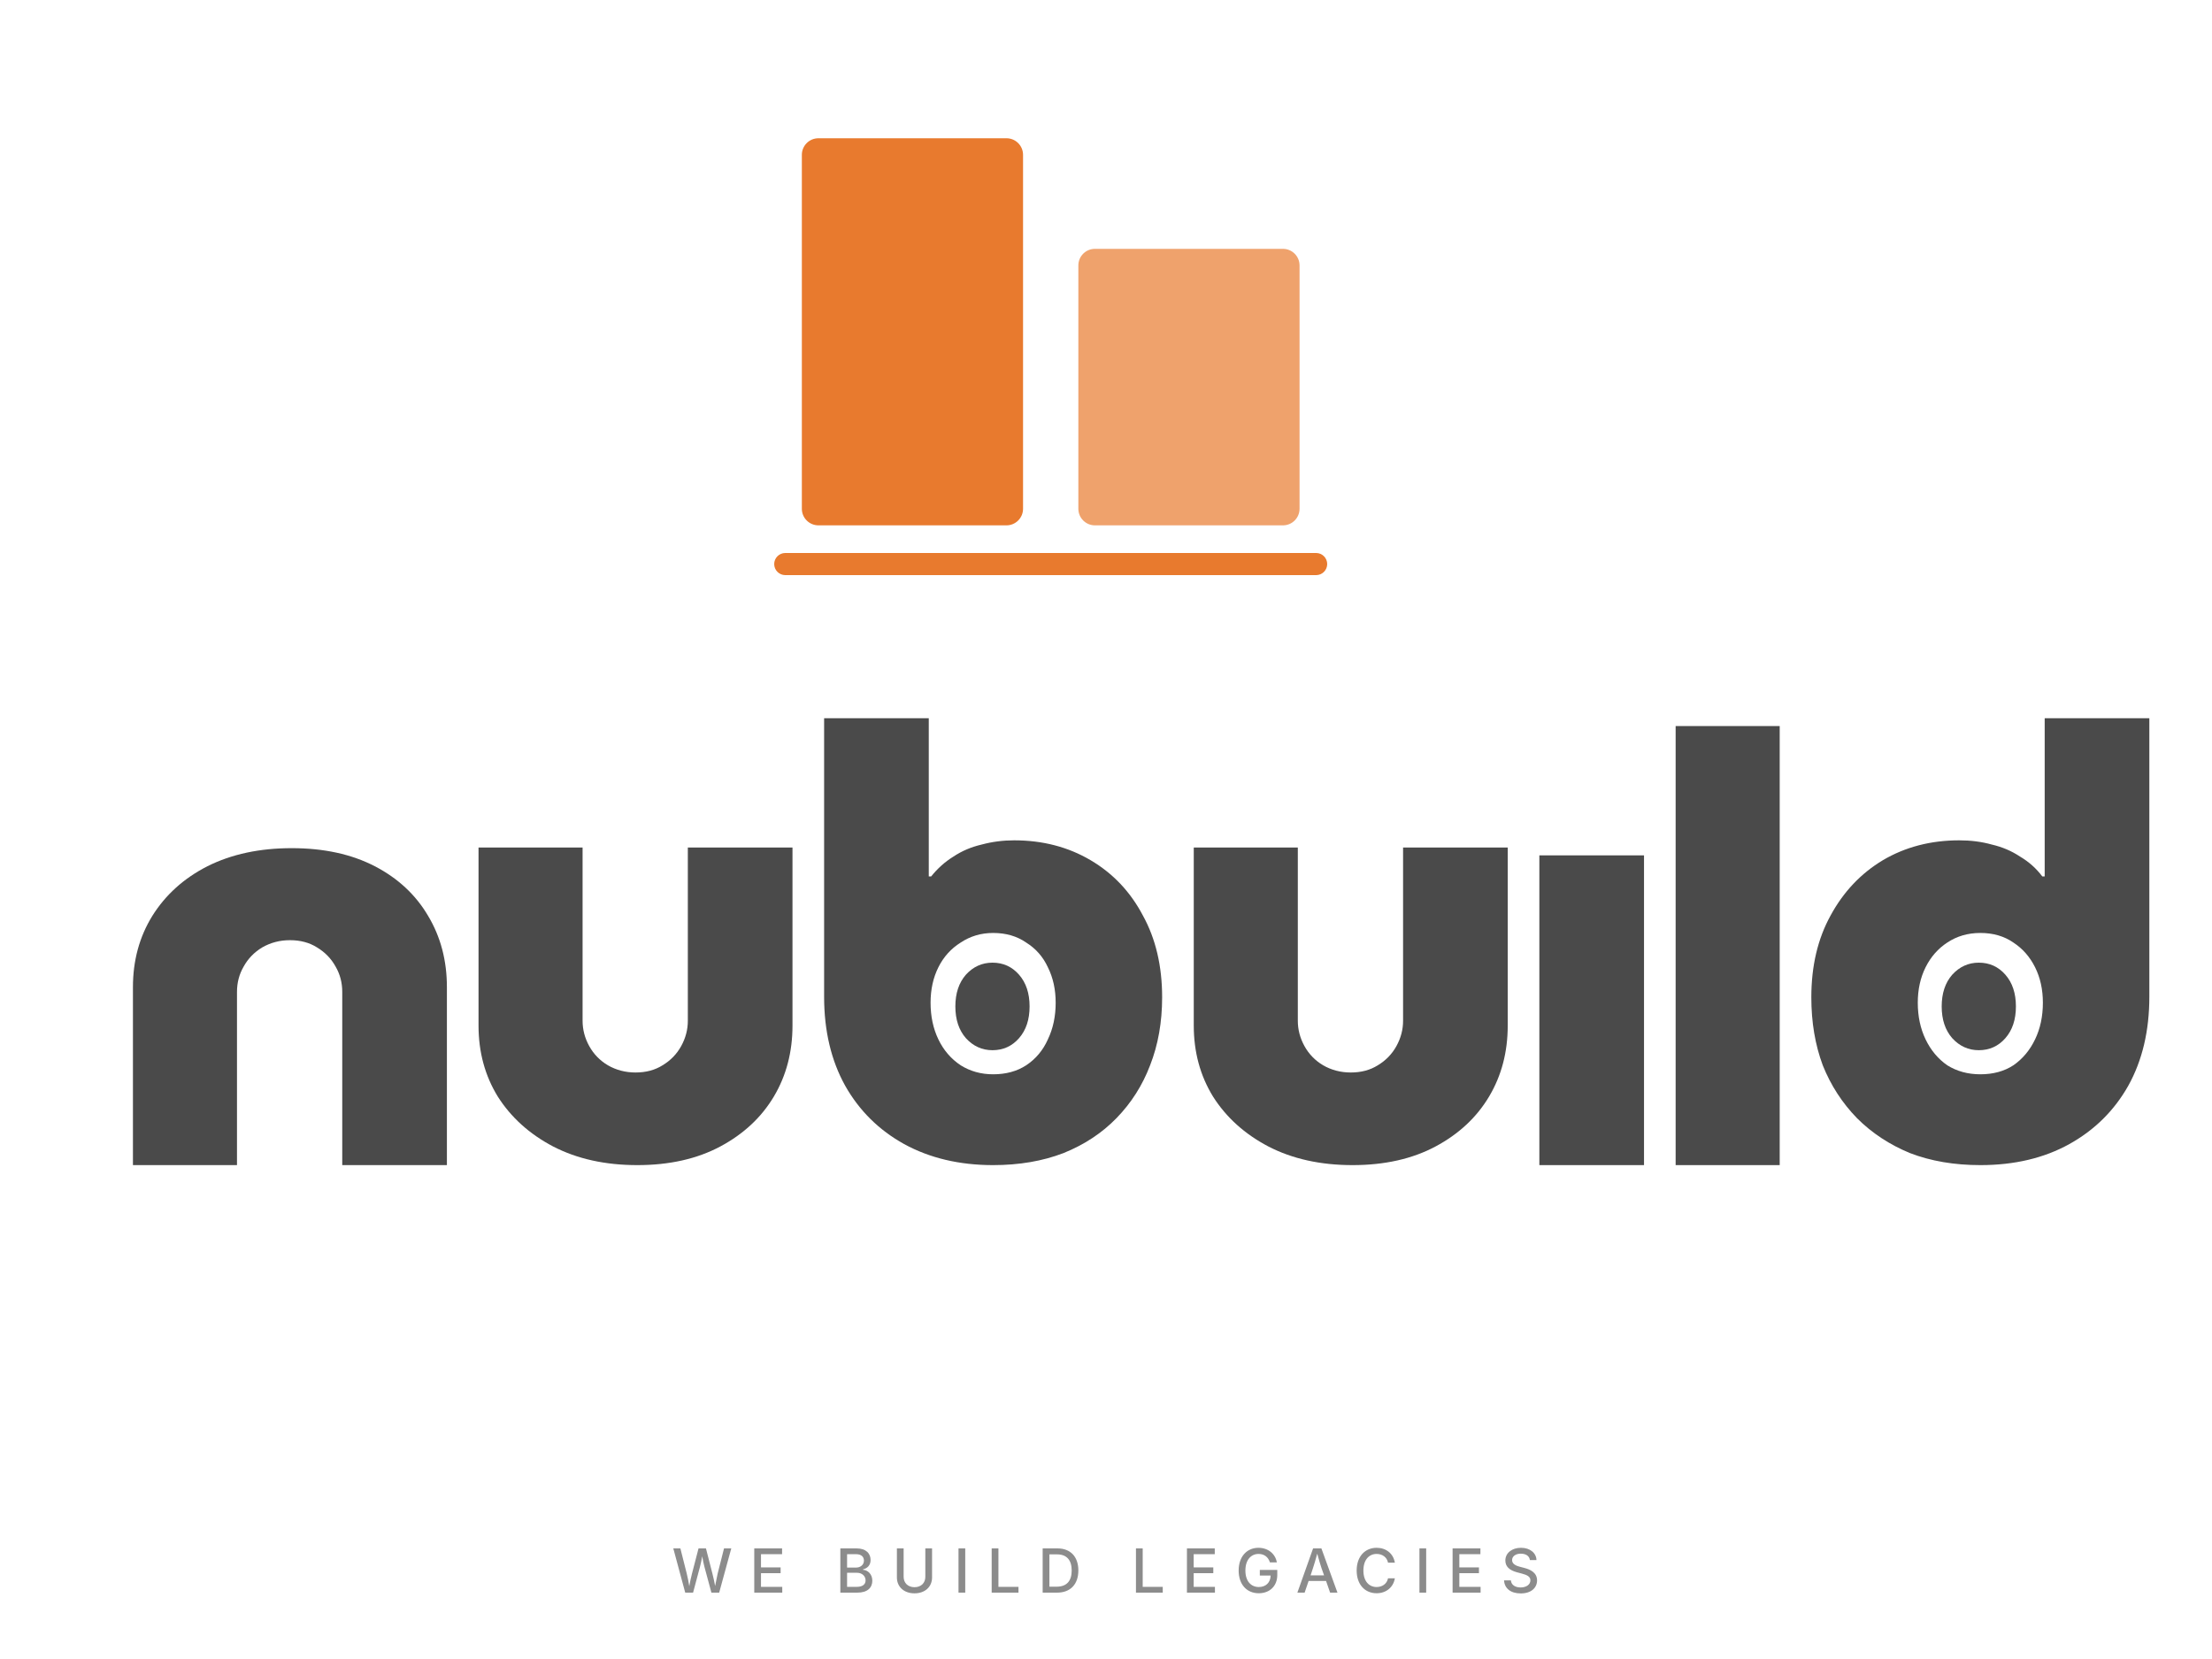
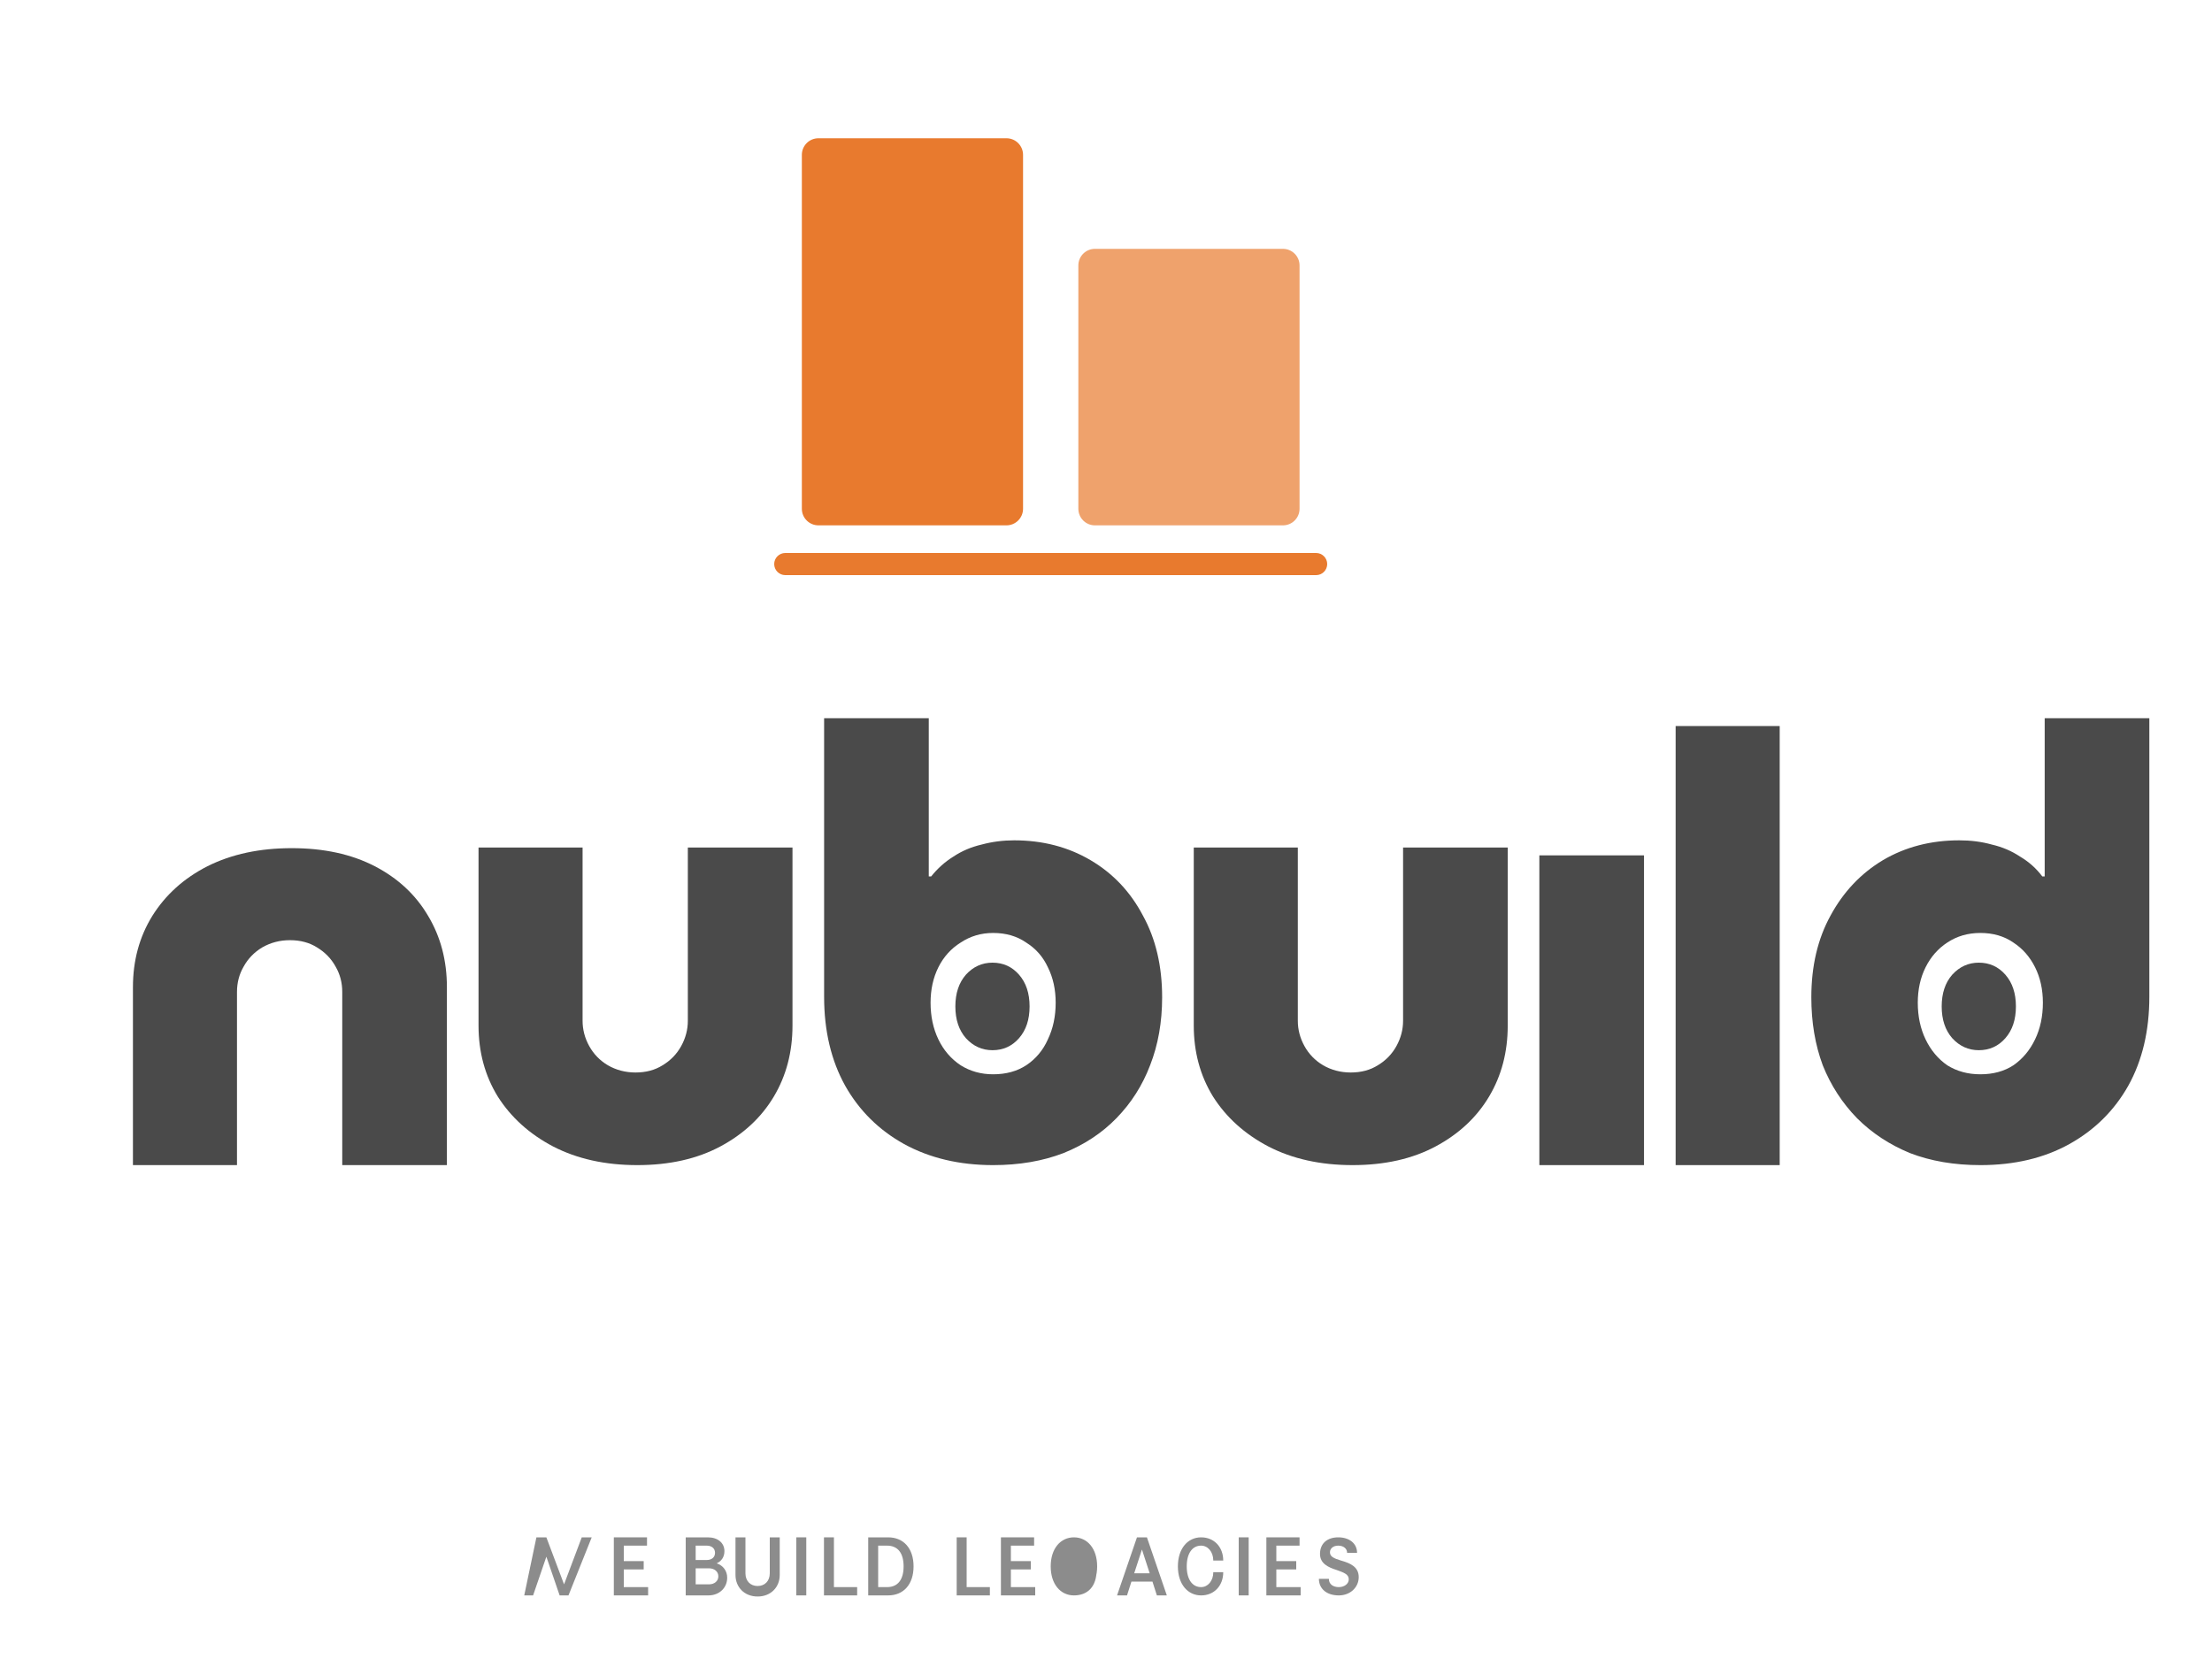
<svg xmlns="http://www.w3.org/2000/svg" width="400" height="300" viewBox="0 0 400 300" fill="none">
  <g transform="translate(145, 10)">
    <rect x="0" y="15" width="40" height="70" rx="3" fill="#E87A2E" />
    <rect x="50" y="35" width="40" height="50" rx="3" fill="#E87A2E" opacity="0.7" />
    <rect x="-5" y="90" width="100" height="4" rx="2" fill="#E87A2E" />
  </g>
  <g transform="translate(10, 120) scale(0.52)">
    <path d="M27 174.405V112.495C27 103.292 29.231 95.065 33.693 87.814C38.294 80.424 44.709 74.638 52.935 70.454C61.302 66.271 71.062 64.18 82.217 64.18C93.373 64.18 102.994 66.271 111.081 70.454C119.168 74.638 125.373 80.424 129.696 87.814C134.019 95.065 136.18 103.292 136.18 112.495V174.405H99.787V114.168C99.787 110.961 99.02 108.033 97.486 105.384C95.952 102.595 93.791 100.364 91.002 98.691C88.353 97.017 85.215 96.181 81.59 96.181C78.104 96.181 74.897 97.017 71.969 98.691C69.18 100.364 67.019 102.595 65.485 105.384C63.951 108.033 63.184 110.961 63.184 114.168V174.405H27Z" fill="#4A4A4A" />
    <path d="M202.397 174.404C191.242 174.404 181.481 172.242 173.115 167.92C164.888 163.597 158.474 157.81 153.873 150.56C149.411 143.309 147.18 135.082 147.18 125.879V63.969H183.364V124.206C183.364 127.274 184.131 130.202 185.665 132.991C187.198 135.779 189.36 138.01 192.148 139.684C195.077 141.357 198.284 142.193 201.77 142.193C205.395 142.193 208.532 141.357 211.182 139.684C213.97 138.01 216.132 135.779 217.666 132.991C219.199 130.202 219.966 127.274 219.966 124.206V63.969H256.36V125.879C256.36 135.082 254.198 143.309 249.876 150.56C245.553 157.81 239.348 163.597 231.261 167.92C223.173 172.242 213.552 174.404 202.397 174.404Z" fill="#4A4A4A" />
    <path d="M326.132 174.404C314.42 174.404 304.101 171.963 295.177 167.083C286.393 162.203 279.56 155.44 274.68 146.795C269.8 138.01 267.359 127.692 267.359 115.84V19H303.753V74.008H304.589C306.82 71.219 309.4 68.919 312.328 67.106C315.256 65.154 318.533 63.76 322.158 62.923C325.784 61.947 329.549 61.459 333.453 61.459C343.353 61.459 352.207 63.76 360.016 68.361C367.824 72.963 373.89 79.377 378.213 87.603C382.675 95.691 384.906 105.173 384.906 116.049C384.906 124.694 383.511 132.572 380.722 139.684C378.073 146.655 374.169 152.791 369.01 158.089C363.99 163.249 357.855 167.292 350.604 170.22C343.353 173.009 335.196 174.404 326.132 174.404ZM326.132 142.821C330.594 142.821 334.429 141.775 337.636 139.684C340.983 137.453 343.492 134.455 345.166 130.69C346.978 126.925 347.885 122.672 347.885 117.931C347.885 113.33 346.978 109.216 345.166 105.591C343.492 101.966 340.983 99.107 337.636 97.016C334.429 94.784 330.594 93.669 326.132 93.669C321.949 93.669 318.185 94.784 314.838 97.016C311.491 99.107 308.912 101.966 307.099 105.591C305.286 109.216 304.38 113.33 304.38 117.931C304.38 122.672 305.286 126.925 307.099 130.69C308.912 134.455 311.491 137.453 314.838 139.684C318.185 141.775 321.949 142.821 326.132 142.821Z" fill="#4A4A4A" />
    <path d="M451.124 174.404C439.969 174.404 430.208 172.242 421.842 167.92C413.615 163.597 407.201 157.81 402.599 150.56C398.137 143.309 395.906 135.082 395.906 125.879V63.969H432.09V124.206C432.09 127.274 432.857 130.202 434.391 132.991C435.925 135.779 438.086 138.01 440.875 139.684C443.803 141.357 447.01 142.193 450.496 142.193C454.122 142.193 457.259 141.357 459.908 139.684C462.697 138.01 464.858 135.779 466.392 132.991C467.926 130.202 468.693 127.274 468.693 124.206V63.969H505.086V125.879C505.086 135.082 502.925 143.309 498.602 150.56C494.28 157.81 488.075 163.597 479.987 167.92C471.9 172.242 462.279 174.404 451.124 174.404Z" fill="#4A4A4A" />
    <path d="M516.086 174.403V66.688H552.479V174.403H516.086Z" fill="#4A4A4A" />
    <path d="M563.48 174.403V21.719H599.665V174.403H563.48Z" fill="#4A4A4A" />
    <path d="M669.437 174.404C660.374 174.404 652.217 173.009 644.966 170.22C637.854 167.292 631.719 163.249 626.56 158.089C621.401 152.791 617.427 146.655 614.638 139.684C611.989 132.572 610.664 124.694 610.664 116.049C610.664 105.173 612.895 95.691 617.357 87.603C621.819 79.377 627.885 72.963 635.554 68.361C643.362 63.76 652.217 61.459 662.117 61.459C666.16 61.459 669.925 61.947 673.411 62.923C677.037 63.76 680.313 65.154 683.241 67.106C686.309 68.919 688.889 71.219 690.98 74.008H691.817V19H728.21V115.84C728.21 127.692 725.77 138.01 720.89 146.795C716.009 155.44 709.177 162.203 700.392 167.083C691.608 171.963 681.289 174.404 669.437 174.404ZM669.437 142.821C673.899 142.821 677.734 141.775 680.941 139.684C684.148 137.453 686.658 134.455 688.47 130.69C690.283 126.925 691.189 122.672 691.189 117.931C691.189 113.33 690.283 109.216 688.47 105.591C686.658 101.966 684.148 99.107 680.941 97.016C677.734 94.784 673.899 93.669 669.437 93.669C665.115 93.669 661.28 94.784 657.933 97.016C654.726 99.107 652.217 101.966 650.404 105.591C648.591 109.216 647.685 113.33 647.685 117.931C647.685 122.672 648.591 126.925 650.404 130.69C652.217 134.455 654.726 137.453 657.933 139.684C661.28 141.775 665.115 142.821 669.437 142.821Z" fill="#4A4A4A" />
    <path d="M659.664 130.257C662.213 133.047 665.294 134.442 668.905 134.442C672.622 134.442 675.703 133.047 678.146 130.257C680.588 127.466 681.81 123.788 681.81 119.221C681.81 114.655 680.588 110.976 678.146 108.186C675.703 105.395 672.622 104 668.905 104C665.294 104 662.213 105.395 659.664 108.186C657.221 110.976 656 114.655 656 119.221C656 123.788 657.221 127.466 659.664 130.257Z" fill="#4A4A4A" />
    <path d="M316.664 130.257C319.213 133.047 322.294 134.442 325.905 134.442C329.622 134.442 332.703 133.047 335.146 130.257C337.588 127.466 338.81 123.788 338.81 119.221C338.81 114.655 337.588 110.976 335.146 108.186C332.703 105.395 329.622 104 325.905 104C322.294 104 319.213 105.395 316.664 108.186C314.221 110.976 313 114.655 313 119.221C313 123.788 314.221 127.466 316.664 130.257Z" fill="#4A4A4A" />
  </g>
-   <text x="200" y="288" font-family="Inter, sans-serif" font-size="11" font-weight="500" letter-spacing="3" fill="#8C8C8C" text-anchor="middle">WE BUILD LEGACIES</text>
+   <g fill="#8C8C8C" transform="translate(97, 278)">
+     <path d="M0 0h1.8l3.2 8.5 3.2-8.5h1.8l-4.2 10.5h-1.6L1.8 3.5l-2.4 7h-1.6L0 0z" transform="translate(0,0)" />
+     <path d="M0 0h6v1.5h-4.2v2.8h3.6v1.5h-3.6v3.2h4.4v1.5h-6.2V0z" transform="translate(14,0)" />
+     <path d="M0 0h4c1.8 0 3 1 3 2.5 0 1-.5 1.8-1.4 2.2 1.2.4 1.9 1.4 1.9 2.6 0 1.8-1.4 3.2-3.4 3.2H0V0zm1.8 1.5v2.6h2c.9 0 1.5-.5 1.5-1.3s-.6-1.3-1.5-1.3h-2zm0 4.1v2.9h2.4c1 0 1.7-.6 1.7-1.45s-.7-1.45-1.7-1.45H1.8z" transform="translate(27,0)" />
+     <path d="M0 0h1.8v6.5c0 1.4.9 2.3 2.2 2.3s2.2-.9 2.2-2.3V0H8v6.8c0 2.2-1.6 3.9-4 3.9s-4-1.7-4-3.9V0z" transform="translate(36,0)" />
+     <path d="M0 0h1.8v10.5H0V0z" transform="translate(47,0)" />
+     <path d="M0 0h1.8v9h4.2v1.5H0V0z" transform="translate(52,0)" />
+     <path d="M0 0h3.6c2.8 0 4.6 2 4.6 5.25S6.4 10.5 3.6 10.5H0V0zm1.8 1.5v7.5h1.6c2 0 3-1.4 3-3.75s-1-3.75-3-3.75H1.8z" transform="translate(60,0)" />
+     <path d="M0 0h1.8v9h4.2v1.5H0V0z" transform="translate(76,0)" />
+     <path d="M0 0h6v1.5h-4.2v2.8h3.6v1.5h-3.6v3.2h4.4v1.5h-6.2V0z" transform="translate(84,0)" />
+     <path d="M4.2 0C6.6 0 8.4 2 8.4 5.25S6.6 10.5 4.2 10.5C1.8 10.5 0 8.5 0 5.25S1.8 0 4.2 0zm0 1.5c-1.6 0-2.6 1.4-2.6 3.75s1 3.75 2.6 3.75c1.2 0 2-.7 2.3-2h-2.6V5.5h4.4v.4c0 3-1.6 4.6-4.1 4.6C1.8 10.5 0 8.5 0 5.25S1.8 0 4.2 0z" transform="translate(93,0)" />
+     <path d="M0 10.5L3.6 0h1.8l3.6 10.5H7.2L6.4 8H2.6l-.8 2.5H0zM3.1 6.5h2.8L4.5 2.2 3.1 6.5z" transform="translate(105,0)" />
+     <path d="M4.2 0c2.4 0 4 1.8 4 4.2h-1.8c0-1.6-1-2.7-2.2-2.7-1.6 0-2.6 1.4-2.6 3.75s1 3.75 2.6 3.75c1.2 0 2.2-1.1 2.2-2.7h1.8c0 2.4-1.6 4.2-4 4.2C1.8 10.5 0 8.5 0 5.25S1.8 0 4.2 0z" transform="translate(116,0)" />
+     <path d="M0 0h1.8v10.5H0V0z" transform="translate(127,0)" />
+     <path d="M0 0h6v1.5h-4.2v2.8h3.6v1.5h-3.6v3.2h4.4v1.5h-6.2V0z" transform="translate(132,0)" />
+     <path d="M4 0c2 0 3.4 1.1 3.4 2.8h-1.8c0-.8-.7-1.3-1.6-1.3-.9 0-1.5.5-1.5 1.2 0 .8.7 1.1 2 1.5 1.8.5 3.2 1.2 3.2 3 0 1.8-1.5 3.3-3.6 3.3-2.2 0-3.6-1.2-3.6-3h1.8c0 1 .8 1.5 1.8 1.5 1 0 1.8-.6 1.8-1.4 0-.9-.8-1.2-2.2-1.7-1.6-.5-3-1.2-3-2.9C.7 1.1 2 0 4 0z" transform="translate(141,0)" />
+   </g>
</svg>
